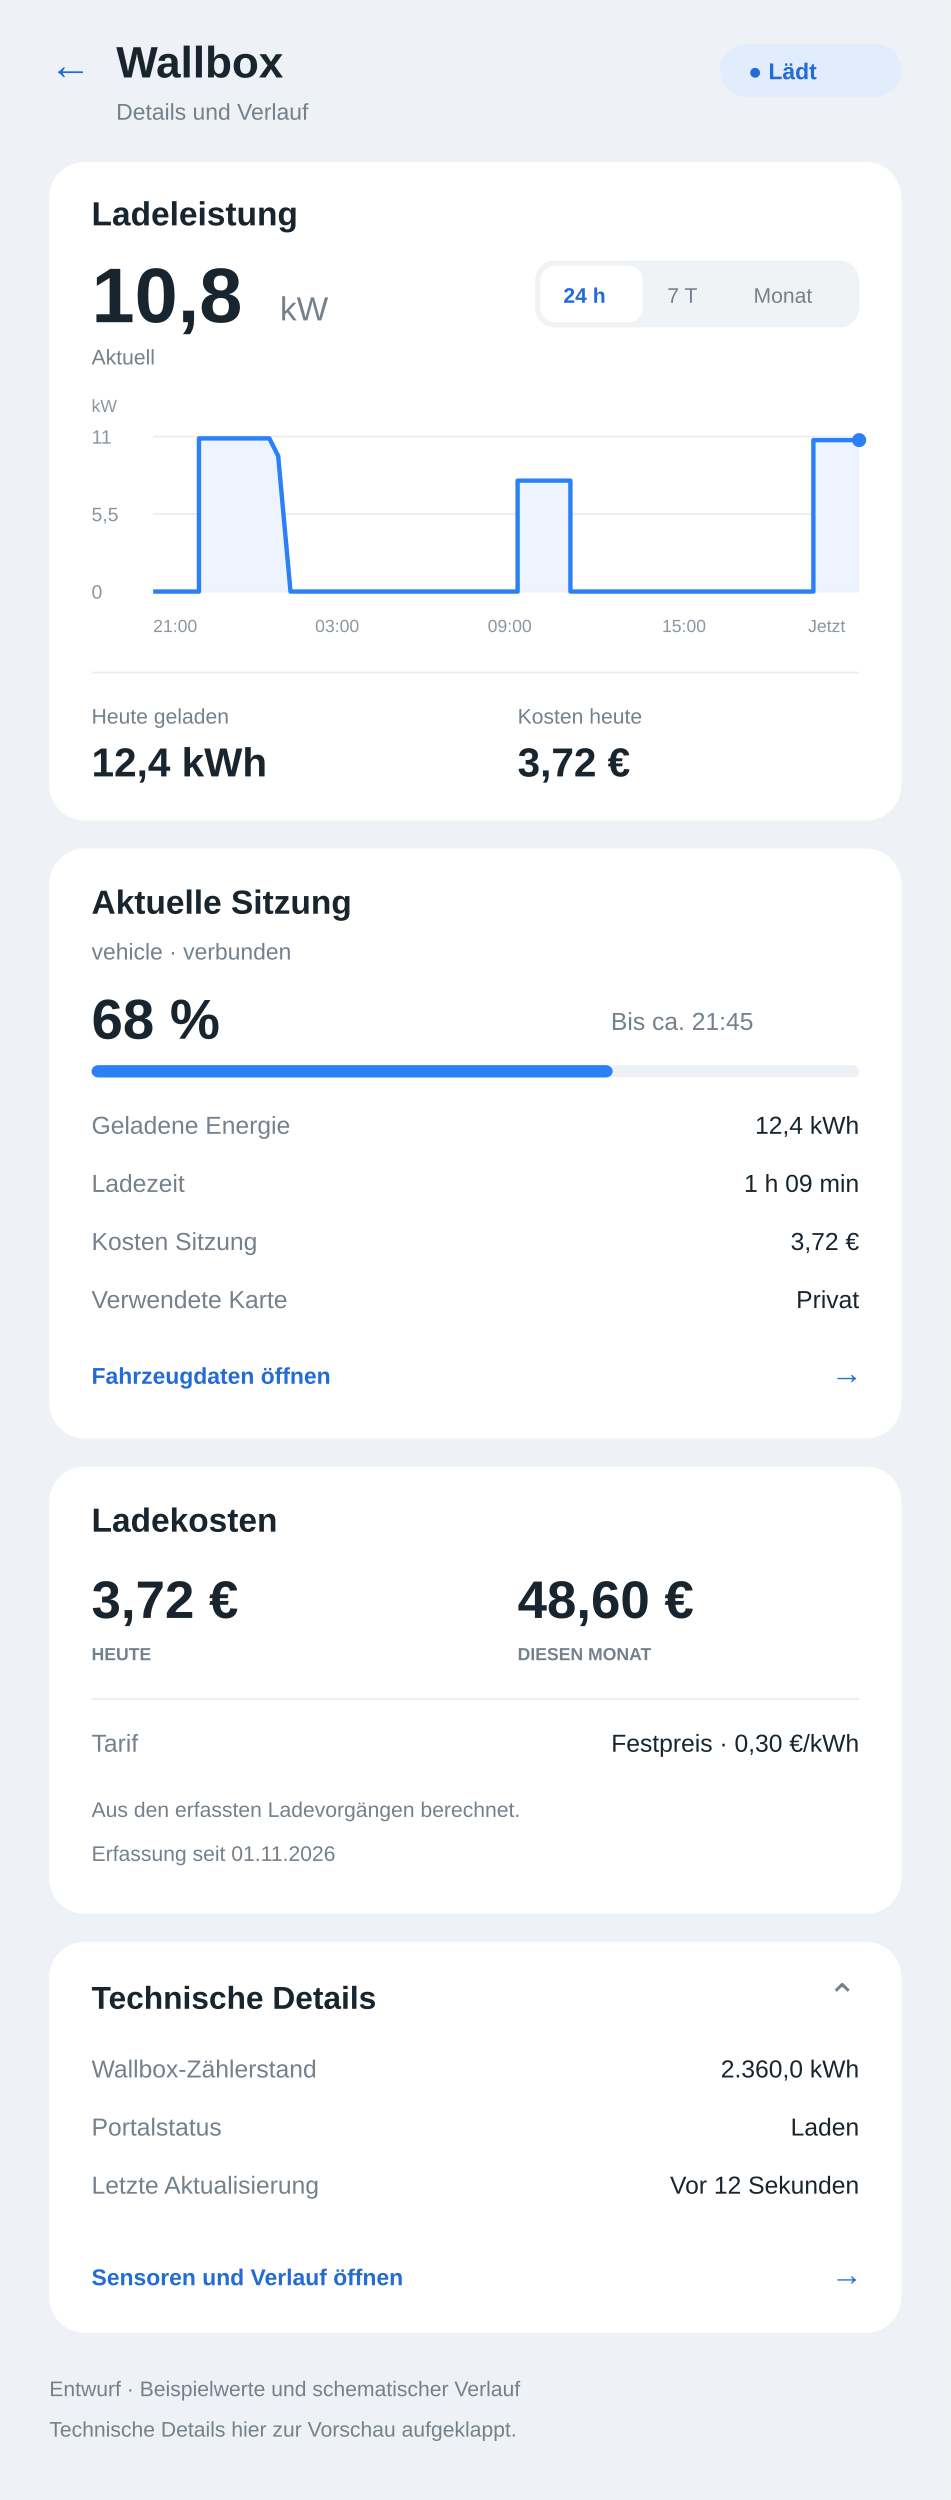
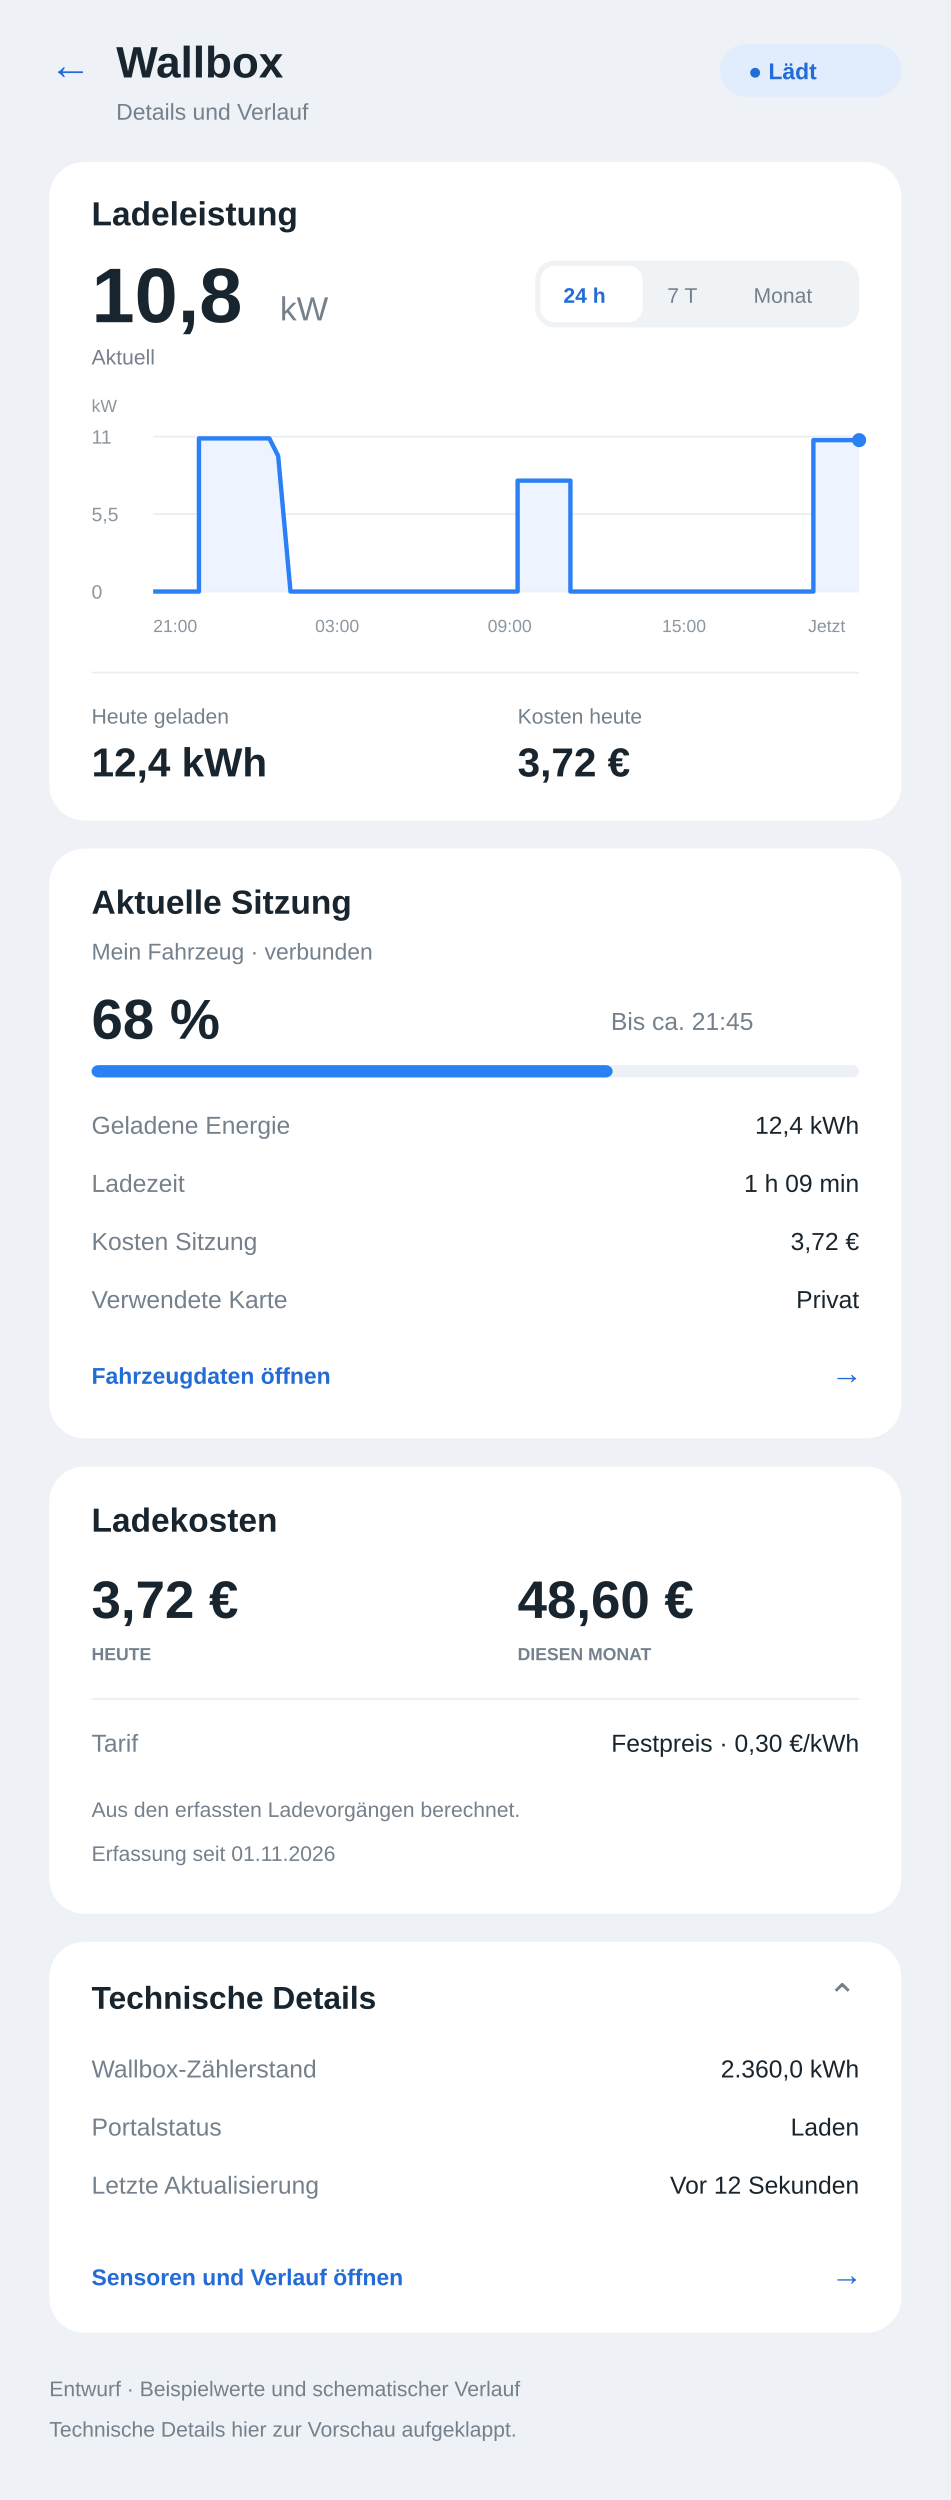
<svg xmlns="http://www.w3.org/2000/svg" width="540" height="1420" viewBox="0 0 540 1420">
  <rect width="540" height="1420" fill="#eef1f5" />
  <style>text{font-family:Arial,Helvetica,sans-serif;fill:#19252e}</style>
  <text x="28" y="45" font-size="24" font-weight="400" style="fill:#236bd6">←</text>
  <text x="66" y="44" font-size="25" font-weight="600" style="fill:#19252e">Wallbox</text>
  <text x="66" y="68" font-size="13" font-weight="400" style="fill:#74808b">Details und Verlauf</text>
  <rect x="409" y="25" width="103" height="30" rx="15" fill="#e1ecfc" />
  <text x="425" y="45" font-size="13" font-weight="600" style="fill:#236bd6">●  Lädt</text>
  <rect x="28" y="92" width="484" height="374" rx="20" fill="#fff" />
  <text x="52" y="128" font-size="19" font-weight="600" style="fill:#19252e">Ladeleistung</text>
  <text x="52" y="183" font-size="44" font-weight="600" style="fill:#19252e">10,8</text>
  <text x="159" y="182" font-size="19" font-weight="400" style="fill:#74808b">kW</text>
  <text x="52" y="207" font-size="12" font-weight="400" style="fill:#74808b">Aktuell</text>
  <rect x="304" y="148" width="184" height="38" rx="11" fill="#f0f3f6" />
  <rect x="307" y="151" width="58" height="32" rx="8" fill="#fff" />
  <text x="320" y="172" font-size="12" font-weight="600" style="fill:#236bd6">24 h</text>
  <text x="379" y="172" font-size="12" font-weight="400" style="fill:#74808b">7 T</text>
  <text x="428" y="172" font-size="12" font-weight="400" style="fill:#74808b">Monat</text>
  <path d="M87 248 L488 248" stroke="#e8edf0" stroke-width="1" />
  <text x="52" y="252" font-size="11" font-weight="400" style="fill:#8b96a1">11</text>
  <path d="M87 292 L488 292" stroke="#e8edf0" stroke-width="1" />
  <text x="52" y="296" font-size="11" font-weight="400" style="fill:#8b96a1">5,5</text>
  <path d="M87 336 L488 336" stroke="#e8edf0" stroke-width="1" />
  <text x="52" y="340" font-size="11" font-weight="400" style="fill:#8b96a1">0</text>
  <text x="52" y="234" font-size="10" font-weight="400" style="fill:#8b96a1">kW</text>
  <path d="M87 336 L113 336 L113 249 L153 249 L158 259 L165 336 L294 336 L294 273 L324 273 L324 336 L462 336 L462 250 L488 250 L488 336 Z" fill="#edf4ff" />
  <path d="M87 336 L113 336 L113 249 L153 249 L158 259 L165 336 L294 336 L294 273 L324 273 L324 336 L462 336 L462 250 L488 250" fill="none" stroke="#2c80f6" stroke-width="2.5" stroke-linejoin="round" />
  <circle cx="488" cy="250" r="4" fill="#2c80f6" />
  <text x="87" y="359" font-size="10" font-weight="400" style="fill:#8b96a1">21:00</text>
  <text x="179" y="359" font-size="10" font-weight="400" style="fill:#8b96a1">03:00</text>
  <text x="277" y="359" font-size="10" font-weight="400" style="fill:#8b96a1">09:00</text>
  <text x="376" y="359" font-size="10" font-weight="400" style="fill:#8b96a1">15:00</text>
  <text x="459" y="359" font-size="10" font-weight="400" style="fill:#8b96a1">Jetzt</text>
  <path d="M52 382 L488 382" stroke="#e8edf0" stroke-width="1" />
  <text x="52" y="411" font-size="12" font-weight="400" style="fill:#74808b">Heute geladen</text>
  <text x="52" y="441" font-size="23" font-weight="600" style="fill:#19252e">12,4 kWh</text>
  <text x="294" y="411" font-size="12" font-weight="400" style="fill:#74808b">Kosten heute</text>
  <text x="294" y="441" font-size="23" font-weight="600" style="fill:#19252e">3,72 €</text>
  <rect x="28" y="482" width="484" height="335" rx="20" fill="#fff" />
  <text x="52" y="519" font-size="19" font-weight="600" style="fill:#19252e">Aktuelle Sitzung</text>
-   <text x="52" y="545" font-size="13" font-weight="400" style="fill:#74808b">vehicle · verbunden</text>
+   <text x="52" y="545" font-size="13" font-weight="400" style="fill:#74808b">Mein Fahrzeug · verbunden</text>
  <text x="52" y="590" font-size="32" font-weight="600" style="fill:#19252e">68 %</text>
  <text x="347" y="585" font-size="14" font-weight="400" style="fill:#74808b">Bis ca. 21:45</text>
  <rect x="52" y="605" width="436" height="7" rx="4" fill="#edf1f5" />
  <rect x="52" y="605" width="296" height="7" rx="4" fill="#2c80f6" />
  <text x="52" y="644" font-size="14" font-weight="400" style="fill:#74808b">Geladene Energie</text>
  <text x="488" y="644" text-anchor="end" font-size="14" font-family="Arial" font-weight="500">12,4 kWh</text>
  <text x="52" y="677" font-size="14" font-weight="400" style="fill:#74808b">Ladezeit</text>
  <text x="488" y="677" text-anchor="end" font-size="14" font-family="Arial" font-weight="500">1 h 09 min</text>
  <text x="52" y="710" font-size="14" font-weight="400" style="fill:#74808b">Kosten Sitzung</text>
  <text x="488" y="710" text-anchor="end" font-size="14" font-family="Arial" font-weight="500">3,72 €</text>
  <text x="52" y="743" font-size="14" font-weight="400" style="fill:#74808b">Verwendete Karte</text>
  <text x="488" y="743" text-anchor="end" font-size="14" font-family="Arial" font-weight="500">Privat</text>
  <text x="52" y="786" font-size="13" font-weight="600" style="fill:#236bd6">Fahrzeugdaten öffnen</text>
  <text x="472" y="786" font-size="18" font-weight="400" style="fill:#236bd6">→</text>
  <rect x="28" y="833" width="484" height="254" rx="20" fill="#fff" />
  <text x="52" y="870" font-size="19" font-weight="600" style="fill:#19252e">Ladekosten</text>
  <text x="52" y="919" font-size="30" font-weight="600" style="fill:#19252e">3,72 €</text>
  <text x="52" y="943" font-size="10" font-weight="600" style="fill:#74808b">HEUTE</text>
  <text x="294" y="919" font-size="30" font-weight="600" style="fill:#19252e">48,60 €</text>
  <text x="294" y="943" font-size="10" font-weight="600" style="fill:#74808b">DIESEN MONAT</text>
  <path d="M52 965 L488 965" stroke="#e8edf0" stroke-width="1" />
  <text x="52" y="995" font-size="14" font-weight="400" style="fill:#74808b">Tarif</text>
  <text x="488" y="995" text-anchor="end" font-size="14" font-family="Arial" font-weight="500">Festpreis · 0,30 €/kWh</text>
  <text x="52" y="1032" font-size="12" font-weight="400" style="fill:#74808b">Aus den erfassten Ladevorgängen berechnet.</text>
  <text x="52" y="1057" font-size="12" font-weight="400" style="fill:#74808b">Erfassung seit 01.11.2026</text>
  <rect x="28" y="1103" width="484" height="222" rx="20" fill="#fff" />
  <text x="52" y="1141" font-size="18" font-weight="600" style="fill:#19252e">Technische Details</text>
  <text x="470" y="1141" font-size="20" font-weight="400" style="fill:#74808b">⌃</text>
  <text x="52" y="1180" font-size="14" font-weight="400" style="fill:#74808b">Wallbox-Zählerstand</text>
  <text x="488" y="1180" text-anchor="end" font-size="14" font-family="Arial" font-weight="500">2.360,0 kWh</text>
  <text x="52" y="1213" font-size="14" font-weight="400" style="fill:#74808b">Portalstatus</text>
  <text x="488" y="1213" text-anchor="end" font-size="14" font-family="Arial" font-weight="500">Laden</text>
  <text x="52" y="1246" font-size="14" font-weight="400" style="fill:#74808b">Letzte Aktualisierung</text>
  <text x="488" y="1246" text-anchor="end" font-size="14" font-family="Arial" font-weight="500">Vor 12 Sekunden</text>
  <text x="52" y="1298" font-size="13" font-weight="600" style="fill:#236bd6">Sensoren und Verlauf öffnen</text>
  <text x="472" y="1298" font-size="18" font-weight="400" style="fill:#236bd6">→</text>
  <text x="28" y="1361" font-size="12" font-weight="400" style="fill:#74808b">Entwurf · Beispielwerte und schematischer Verlauf</text>
  <text x="28" y="1384" font-size="12" font-weight="400" style="fill:#74808b">Technische Details hier zur Vorschau aufgeklappt.</text>
</svg>
